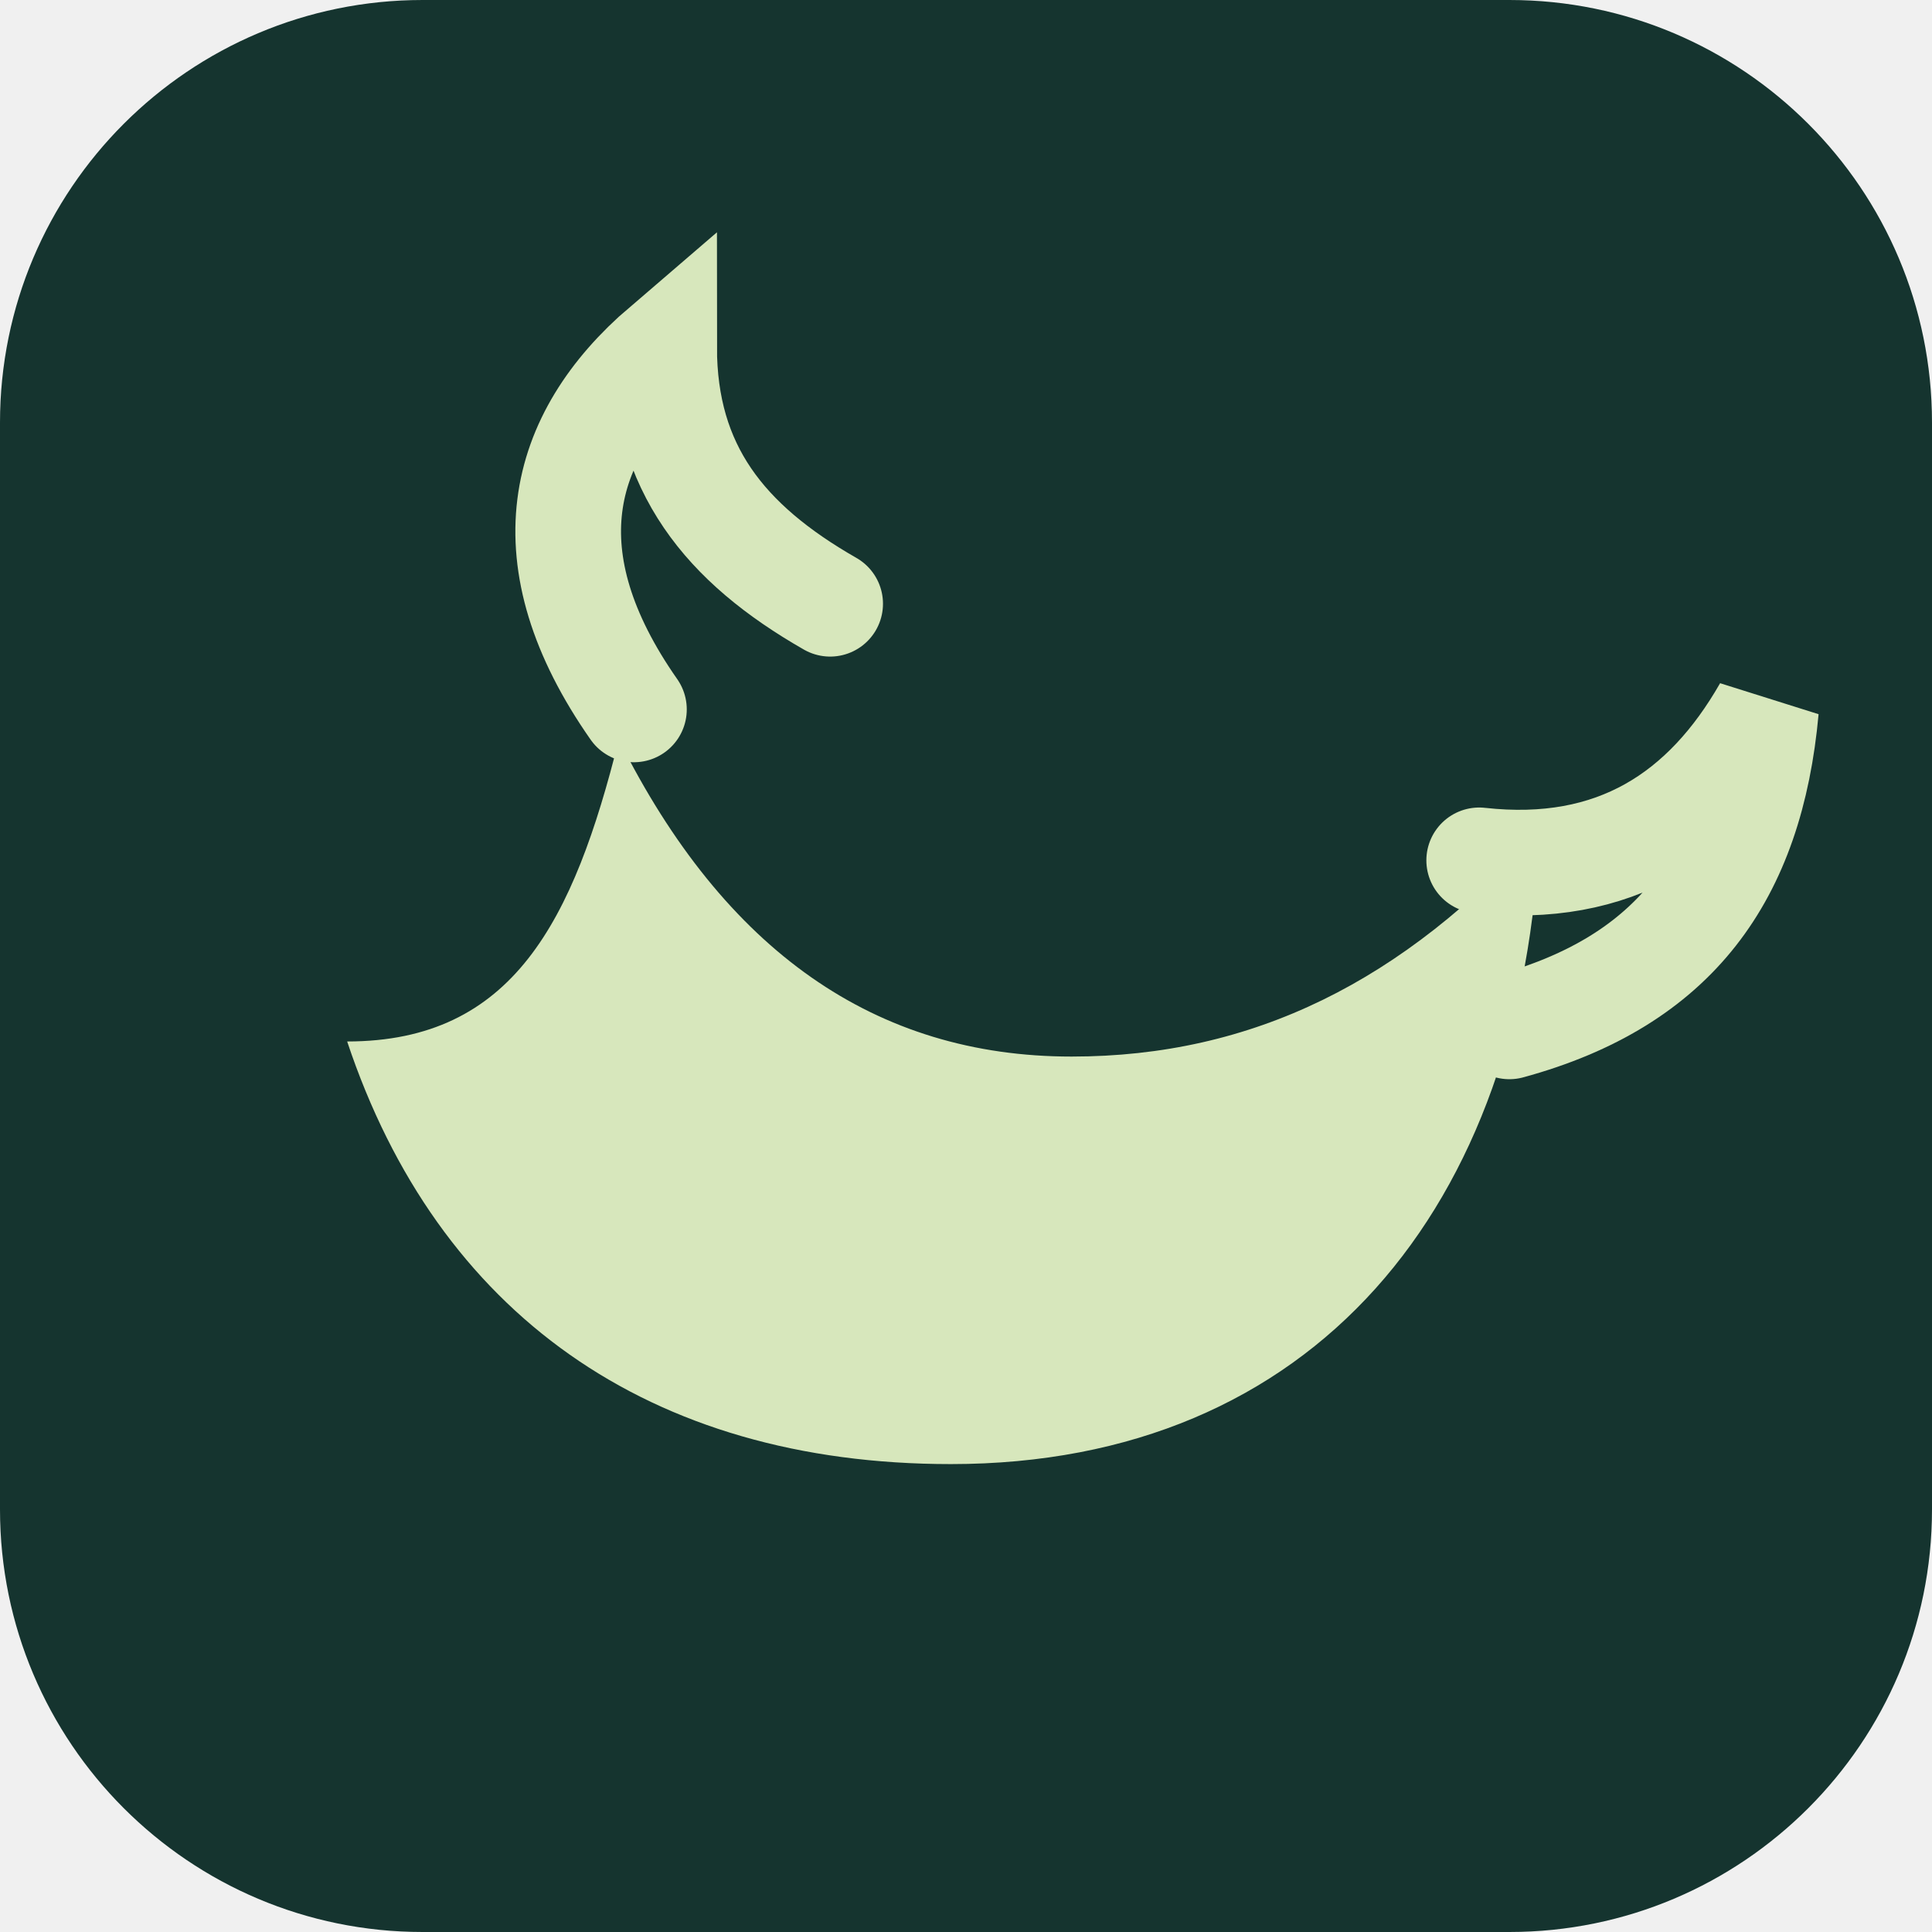
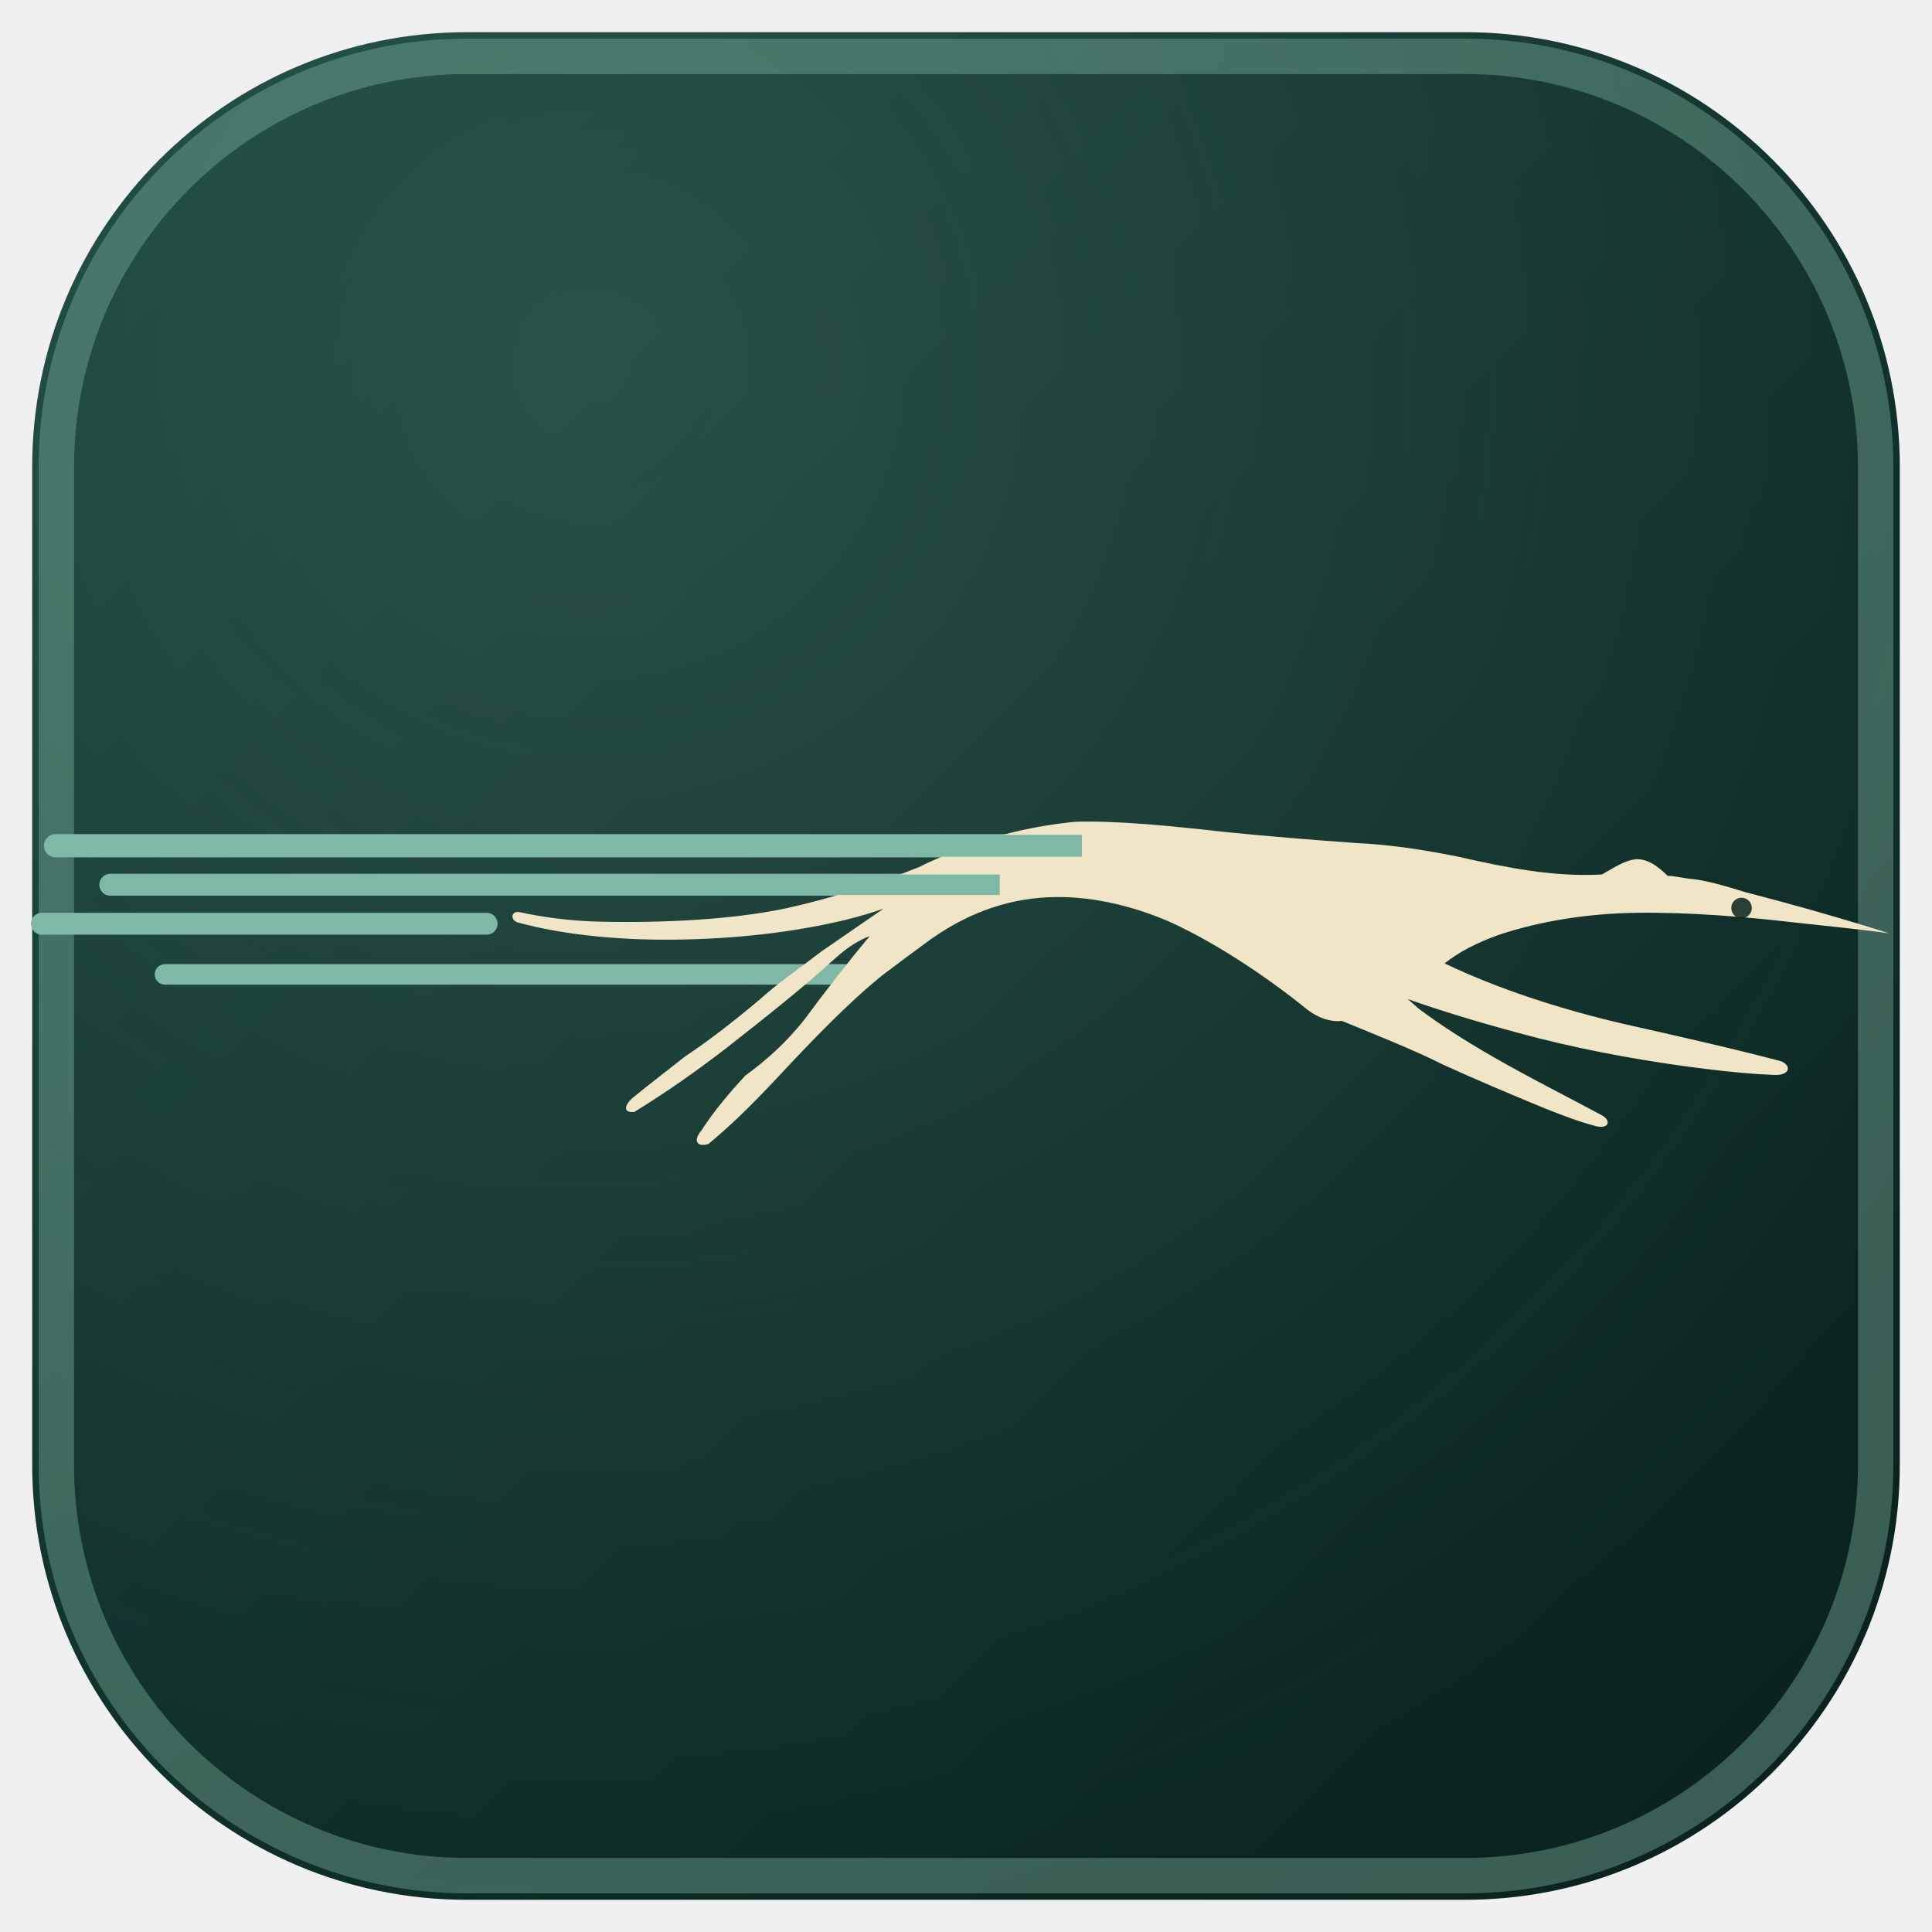
- <svg xmlns="http://www.w3.org/2000/svg" viewBox="0 0 128 128">
-   <rect width="128" height="128" rx="28" fill="#15342f" />
-   <path d="M23 69c11 0 15-8 18-20 7 14 17 21 30 21 12 0 22-5 31-15-1 25-15 42-39 42-20 0-34-10-40-28Z" fill="#d7e7bc" />
-   <circle cx="84" cy="52" r="4" fill="#15342f" />
-   <path d="M42 47c-7-10-5-18 2-24 0 8 4 13 11 17M98 57c9 1 15-3 19-10-1 11-6 18-17 21" fill="none" stroke="#d7e7bc" stroke-width="7" stroke-linecap="round" />
+ <svg xmlns="http://www.w3.org/2000/svg" viewBox="0 0 120 120" width="1024" height="1024">
+   <defs>
+     <linearGradient id="tile" x1="0" y1="0" x2="1" y2="1">
+       <stop offset="0" stop-color="#123B34" />
+       <stop offset="1" stop-color="#0A211D" />
+     </linearGradient>
+     <radialGradient id="glow" cx="0.3" cy="0.18" r="0.85">
+       <stop offset="0" stop-color="rgba(127,184,166,0.22)" />
+       <stop offset="1" stop-color="rgba(127,184,166,0)" />
+     </radialGradient>
+     <mask id="slits" maskUnits="userSpaceOnUse" x="-24" y="0" width="160" height="64">
+       <rect x="-24" y="0" width="160" height="64" fill="#fff" />
+       <rect x="-24" y="17" width="86" height="1.6" fill="#000" />
+       <rect x="-24" y="19.9" width="80" height="1.5" fill="#000" />
+     </mask>
+   </defs>
+   <rect x="2" y="2" width="116" height="116" rx="27" fill="url(#tile)" />
+   <rect x="2" y="2" width="116" height="116" rx="27" fill="url(#glow)" />
+   <rect x="3.5" y="3.5" width="113" height="113" rx="25.5" fill="none" stroke="rgba(127,184,166,0.4)" stroke-width="2.2" />
+   <g transform="translate(14.5 37.4) scale(0.85)">
+     <g stroke="#7FB8A6" stroke-linecap="round" fill="none">
+       <line x1="-13" y1="17.8" x2="68" y2="17.8" stroke-width="1.7" />
+       <line x1="-9" y1="20.65" x2="62" y2="20.65" stroke-width="1.6" />
+       <line x1="-14" y1="23.5" x2="18.5" y2="23.5" stroke-width="1.6" />
+       <line x1="-5" y1="27.2" x2="46" y2="27.2" stroke-width="1.5" />
+     </g>
+     <path mask="url(#slits)" fill="#F0E5C6" d="M121 24.2       C117.5 23.1 114 22.1 110.5 21.2 C109.2 20.8 107.6 20.3 106.3 20.2 C105.6 20.1 105.2 20 104.8 20       C104 19.2 103.2 18.7 102.4 18.8 C101.6 18.9 100.9 19.4 100 19.9       C96.5 20.1 93 19.4 89.5 18.6 C86.5 18 84.2 17.7 82 17.6 C78.5 17.35 75.5 17.1 72.5 16.8       C68.5 16.35 64.5 15.95 61.5 16.05 C58.5 16.35 55.8 17 53.5 17.9 C52.2 18.4 51 18.9 50 19.4       C47 20.6 43.8 21.6 40.5 22.35 C36.5 23.2 31.5 23.45 26.8 23.35 C24.5 23.3 22.5 23 20.9 22.65       C20.3 22.55 20.2 23.2 20.75 23.4 C24.4 24.4 28.8 24.75 33 24.65 C37.5 24.55 41.5 24 44.8 23.2       C45.8 22.95 46.7 22.68 47.5 22.4 C45.9 23.5 44.3 24.6 43 25.5 C41.3 26.8 39.7 27.9 38.5 29       C36.6 30.6 34.8 32 33 33.2 C31.6 34.3 30.3 35.3 29.2 36.2 C28.5 36.8 28.5 37.35 29.3 37.25       C31.5 35.9 33.8 34.3 36 32.6 C38.8 30.4 41.6 28.2 44 26 C44.9 25.2 45.7 24.7 46.5 24.4       C44.9 26.3 43.2 28.5 41.8 30.4 C40.4 32.2 38.9 33.5 37.4 34.6 C36.2 35.9 35.1 37.2 34.2 38.6       C33.6 39.3 33.8 39.85 34.7 39.6 C36.4 38.2 38 36.6 39.6 34.9 C42.4 31.9 45 29.2 47.5 27.2       C48.7 26.3 49.9 25.4 51 24.6 C54 22.5 57 21.6 60 21.55 C63 21.5 66 22.3 68.5 23.4       C72 25 75.8 27.6 78.5 29.8 C79.3 30.4 80.2 30.7 81 30.6 C83.4 31.6 86 32.6 88.4 33.8       C90.8 34.9 93.2 35.9 95.6 36.9 C97.1 37.5 98.4 38 99.6 38.3 C100.5 38.5 100.7 37.9 100 37.5       C97.4 36.1 94.6 34.7 92 33.2 C90 32.05 88.2 30.9 86.6 29.7 C86.3 29.45 86.05 29.2 85.8 29       C88.6 30 92 31 95.5 31.9 C99.5 32.9 103.5 33.6 107.5 34.1 C109.5 34.35 111.2 34.5 112.6 34.55       C113.7 34.6 113.9 33.9 113.1 33.55 C109.5 32.6 105.5 31.7 101.5 30.8 C97 29.75 92.5 28.3 88.5 26.4       C89.5 25.6 90.8 24.9 92.5 24.3 C95.5 23.3 99 22.75 102.5 22.7 C106.5 22.65 110.5 23 114 23.4       C116.8 23.7 119.2 23.95 121 24.2 Z" />
+     <circle cx="110.2" cy="22.35" r="0.75" fill="#0A211D" opacity="0.85" />
+   </g>
</svg>
